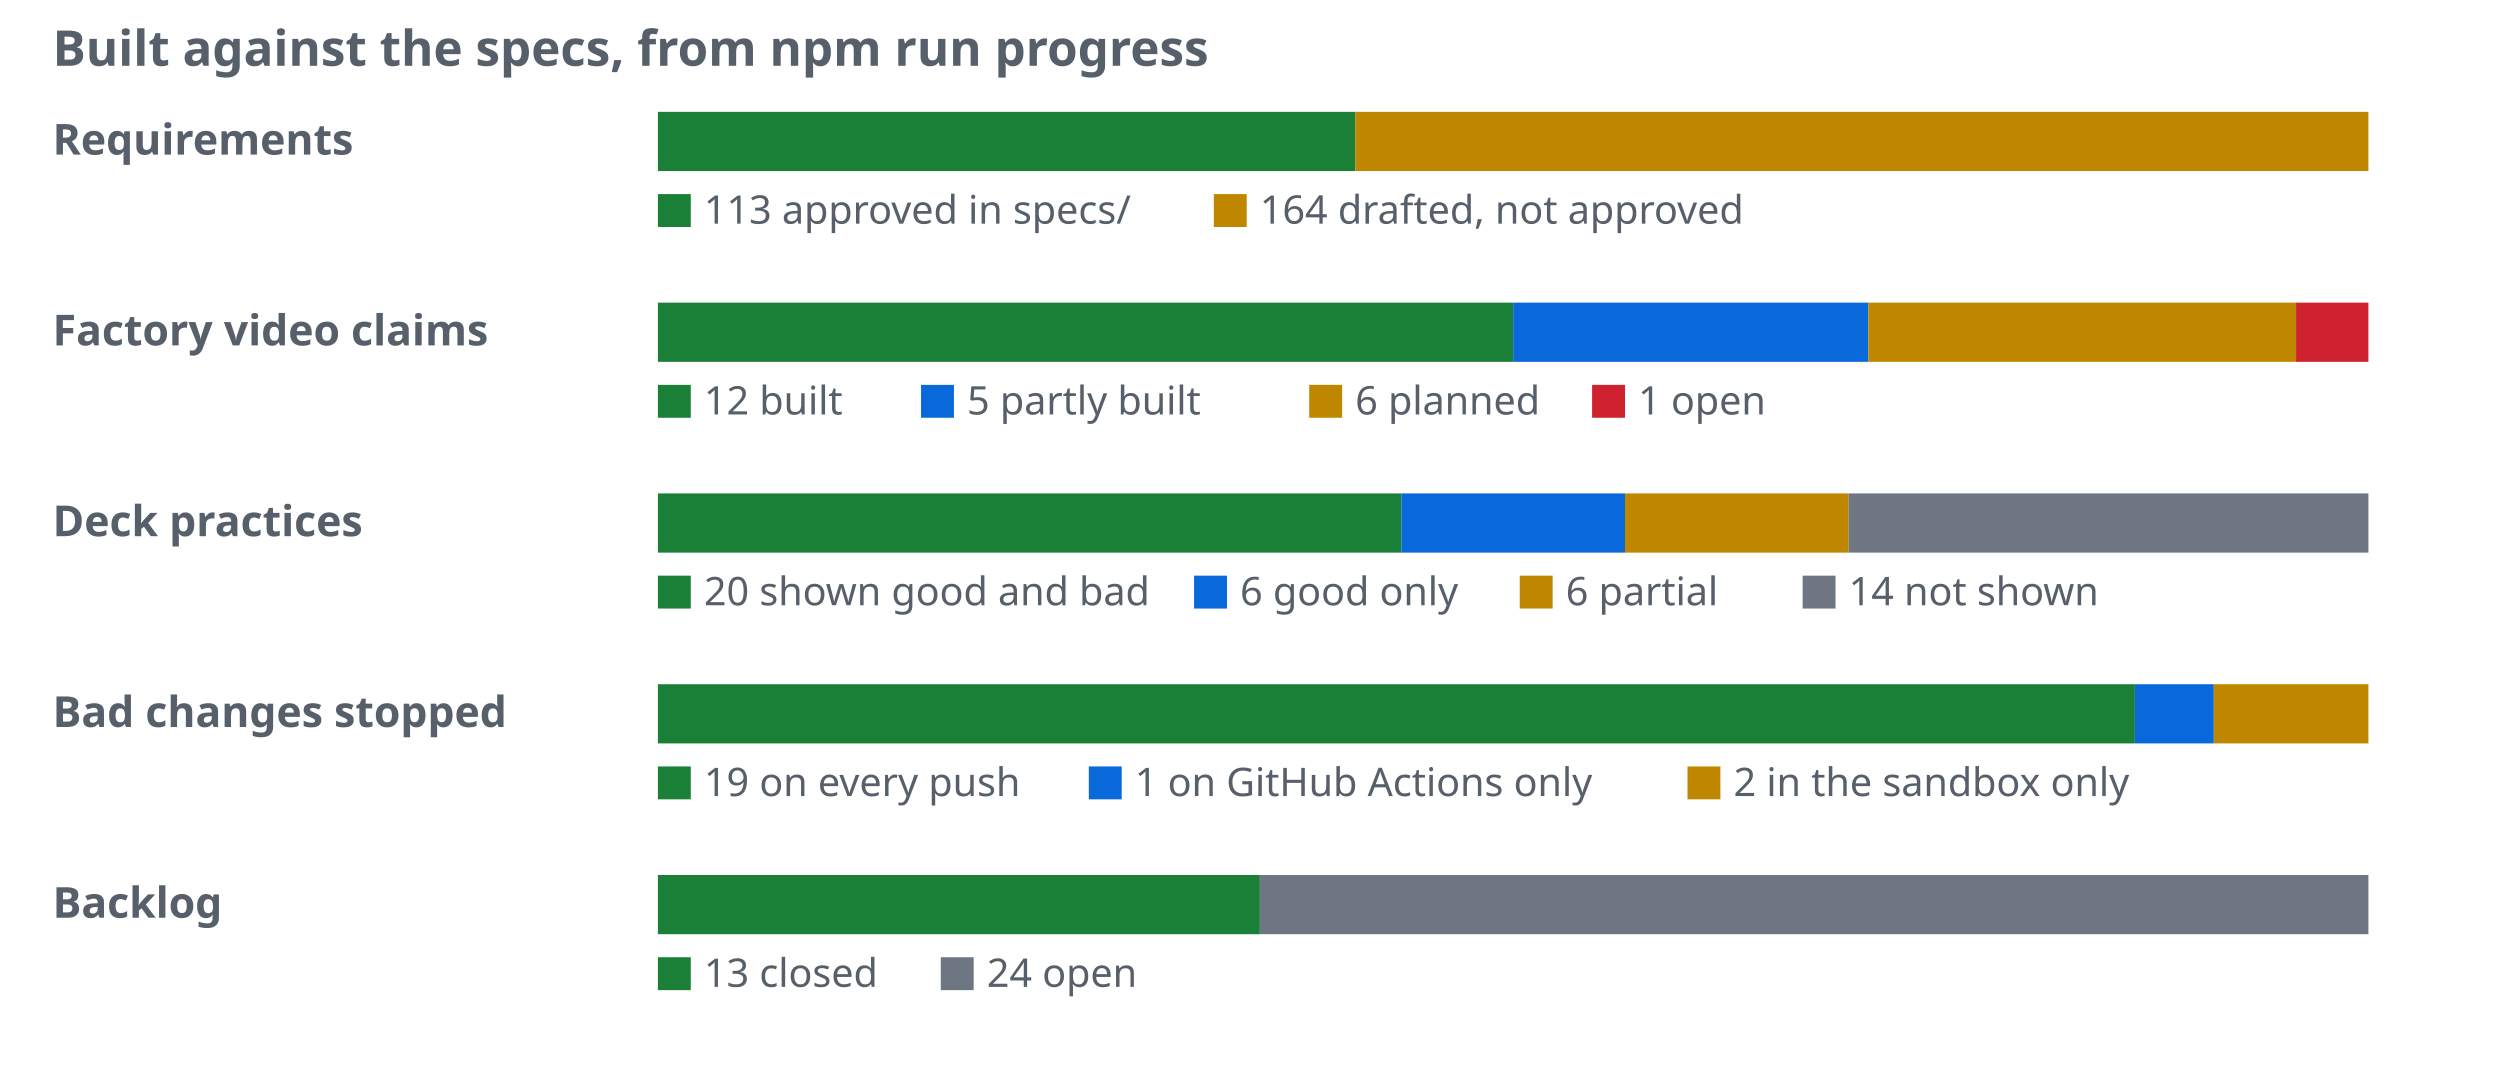
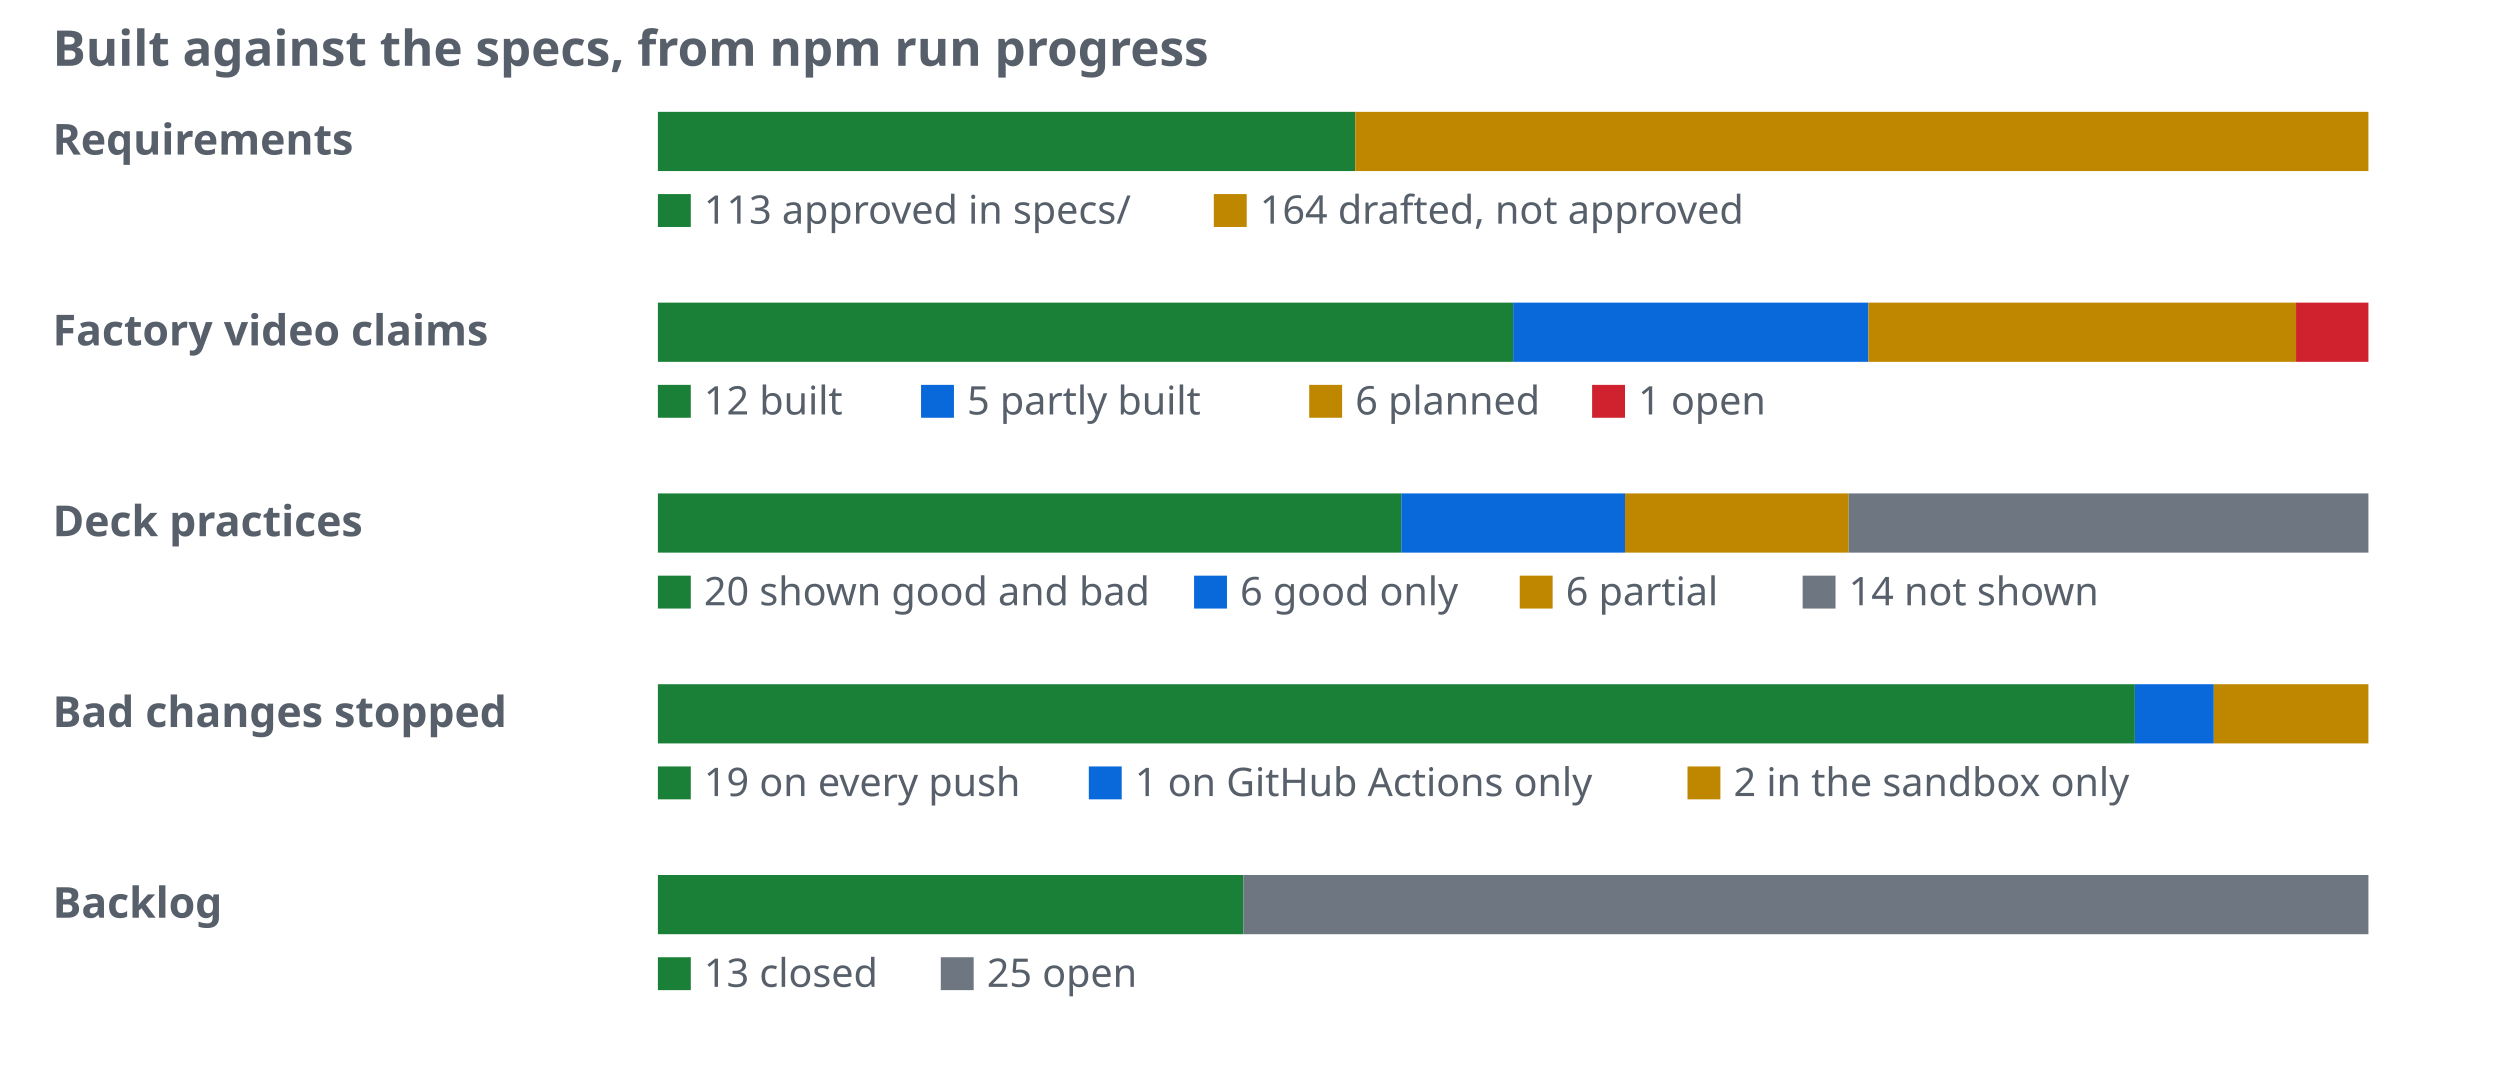
<svg xmlns="http://www.w3.org/2000/svg" width="760" height="324" viewBox="0 0 760 324" role="img" aria-labelledby="title">
  <style>text{fill:#57606a;font-family:sans-serif}.h{font-size:15px;font-weight:600}.t{font-size:13px;font-weight:600}.l{font-size:12px}@media (prefers-color-scheme:dark){text{fill:#9198a1}}</style>
  <text x="16" y="20" class="h">Built against the specs, from npm run progress</text>
  <text x="16" y="47" class="t">Requirements</text>
  <rect x="200" y="34" width="212" height="18" fill="#1a7f37" />
  <rect x="412" y="34" width="308" height="18" fill="#bf8700" />
  <rect x="200" y="59" width="10" height="10" fill="#1a7f37" />
  <text x="214" y="68" class="l">113 approved in specs/</text>
  <rect x="369" y="59" width="10" height="10" fill="#bf8700" />
  <text x="383" y="68" class="l">164 drafted, not approved</text>
  <text x="16" y="105" class="t">Factory video claims</text>
  <rect x="200" y="92" width="260" height="18" fill="#1a7f37" />
  <rect x="460" y="92" width="108" height="18" fill="#0969da" />
  <rect x="568" y="92" width="130" height="18" fill="#bf8700" />
  <rect x="698" y="92" width="22" height="18" fill="#cf222e" />
  <rect x="200" y="117" width="10" height="10" fill="#1a7f37" />
  <text x="214" y="126" class="l">12 built</text>
  <rect x="280" y="117" width="10" height="10" fill="#0969da" />
  <text x="294" y="126" class="l">5 partly built</text>
  <rect x="398" y="117" width="10" height="10" fill="#bf8700" />
  <text x="412" y="126" class="l">6 planned</text>
  <rect x="484" y="117" width="10" height="10" fill="#cf222e" />
  <text x="498" y="126" class="l">1 open</text>
  <text x="16" y="163" class="t">Deck practices</text>
  <rect x="200" y="150" width="226" height="18" fill="#1a7f37" />
  <rect x="426" y="150" width="68" height="18" fill="#0969da" />
  <rect x="494" y="150" width="68" height="18" fill="#bf8700" />
  <rect x="562" y="150" width="158" height="18" fill="#6e7781" />
  <rect x="200" y="175" width="10" height="10" fill="#1a7f37" />
  <text x="214" y="184" class="l">20 shown good and bad</text>
  <rect x="363" y="175" width="10" height="10" fill="#0969da" />
  <text x="377" y="184" class="l">6 good only</text>
  <rect x="462" y="175" width="10" height="10" fill="#bf8700" />
  <text x="476" y="184" class="l">6 partial</text>
  <rect x="548" y="175" width="10" height="10" fill="#6e7781" />
  <text x="562" y="184" class="l">14 not shown</text>
  <text x="16" y="221" class="t">Bad changes stopped</text>
  <rect x="200" y="208" width="449" height="18" fill="#1a7f37" />
  <rect x="649" y="208" width="24" height="18" fill="#0969da" />
  <rect x="673" y="208" width="47" height="18" fill="#bf8700" />
  <rect x="200" y="233" width="10" height="10" fill="#1a7f37" />
  <text x="214" y="242" class="l">19 on every push</text>
  <rect x="331" y="233" width="10" height="10" fill="#0969da" />
  <text x="345" y="242" class="l">1 on GitHub Actions only</text>
  <rect x="513" y="233" width="10" height="10" fill="#bf8700" />
  <text x="527" y="242" class="l">2 in the sandbox only</text>
  <text x="16" y="279" class="t">Backlog</text>
-   <rect x="200" y="266" width="183" height="18" fill="#1a7f37" />
-   <rect x="383" y="266" width="337" height="18" fill="#6e7781" />
+   <rect x="200" y="266" width="178" height="18" fill="#1a7f37" />
+   <rect x="378" y="266" width="342" height="18" fill="#6e7781" />
  <rect x="200" y="291" width="10" height="10" fill="#1a7f37" />
  <text x="214" y="300" class="l">13 closed</text>
  <rect x="286" y="291" width="10" height="10" fill="#6e7781" />
-   <text x="300" y="300" class="l">24 open</text>
+   <text x="300" y="300" class="l">25 open</text>
</svg>
